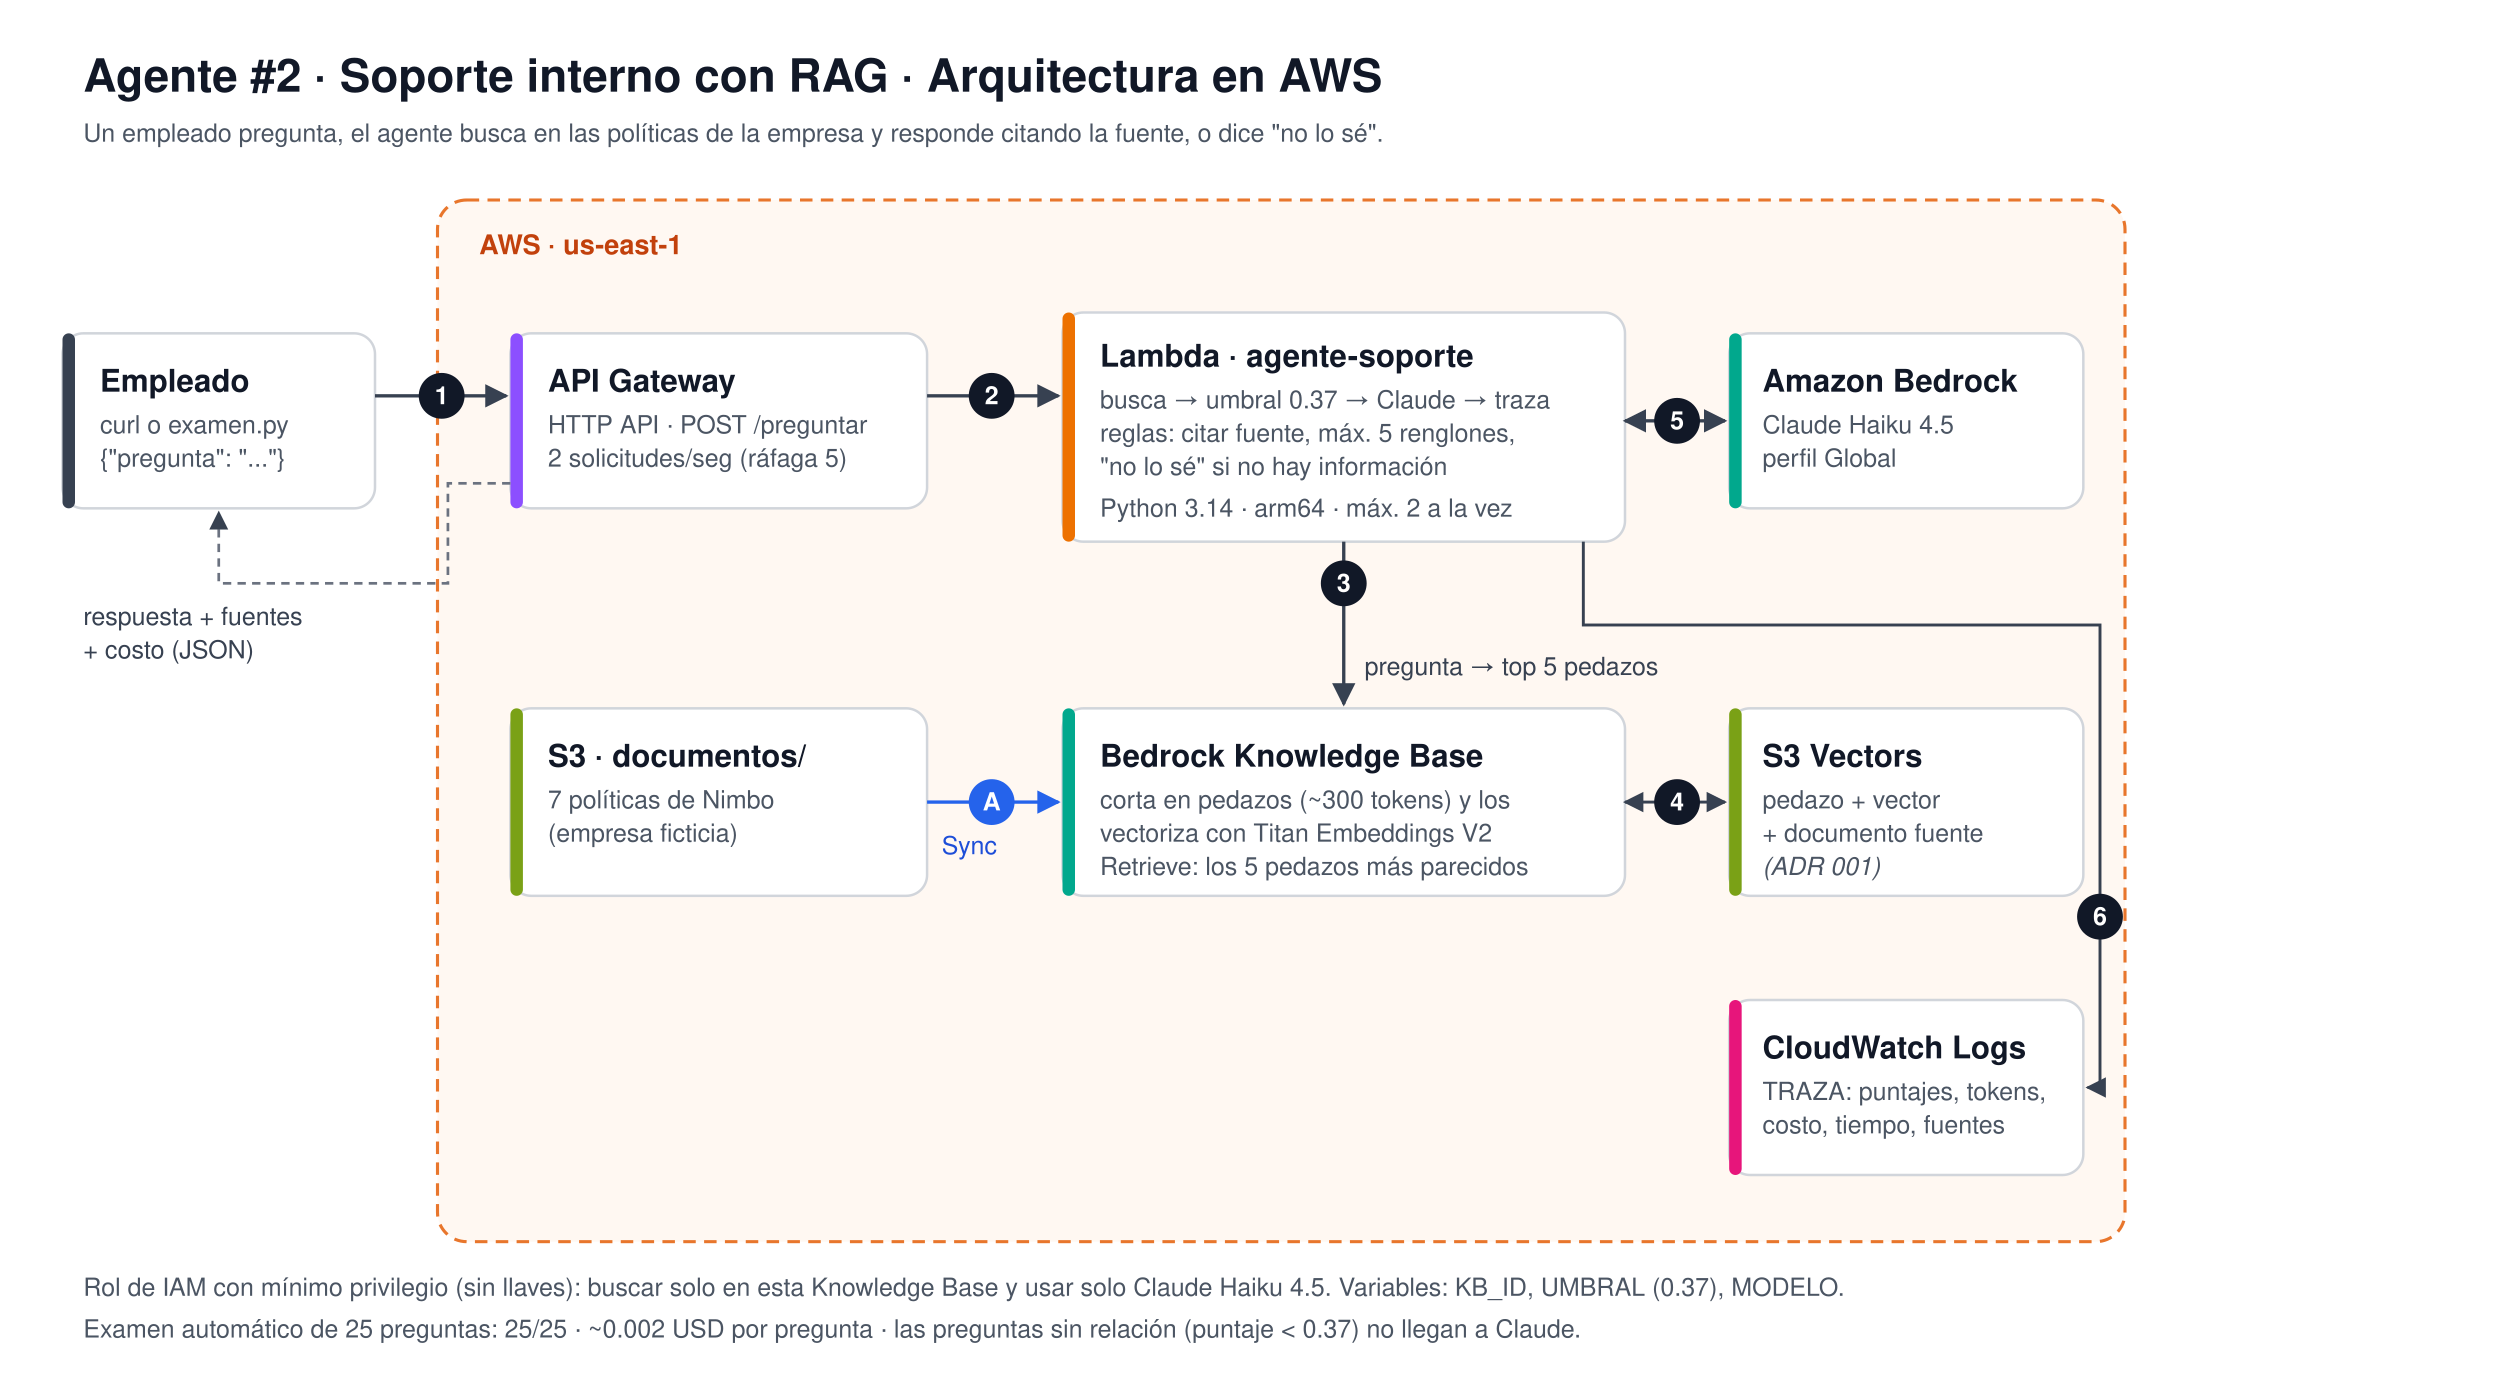
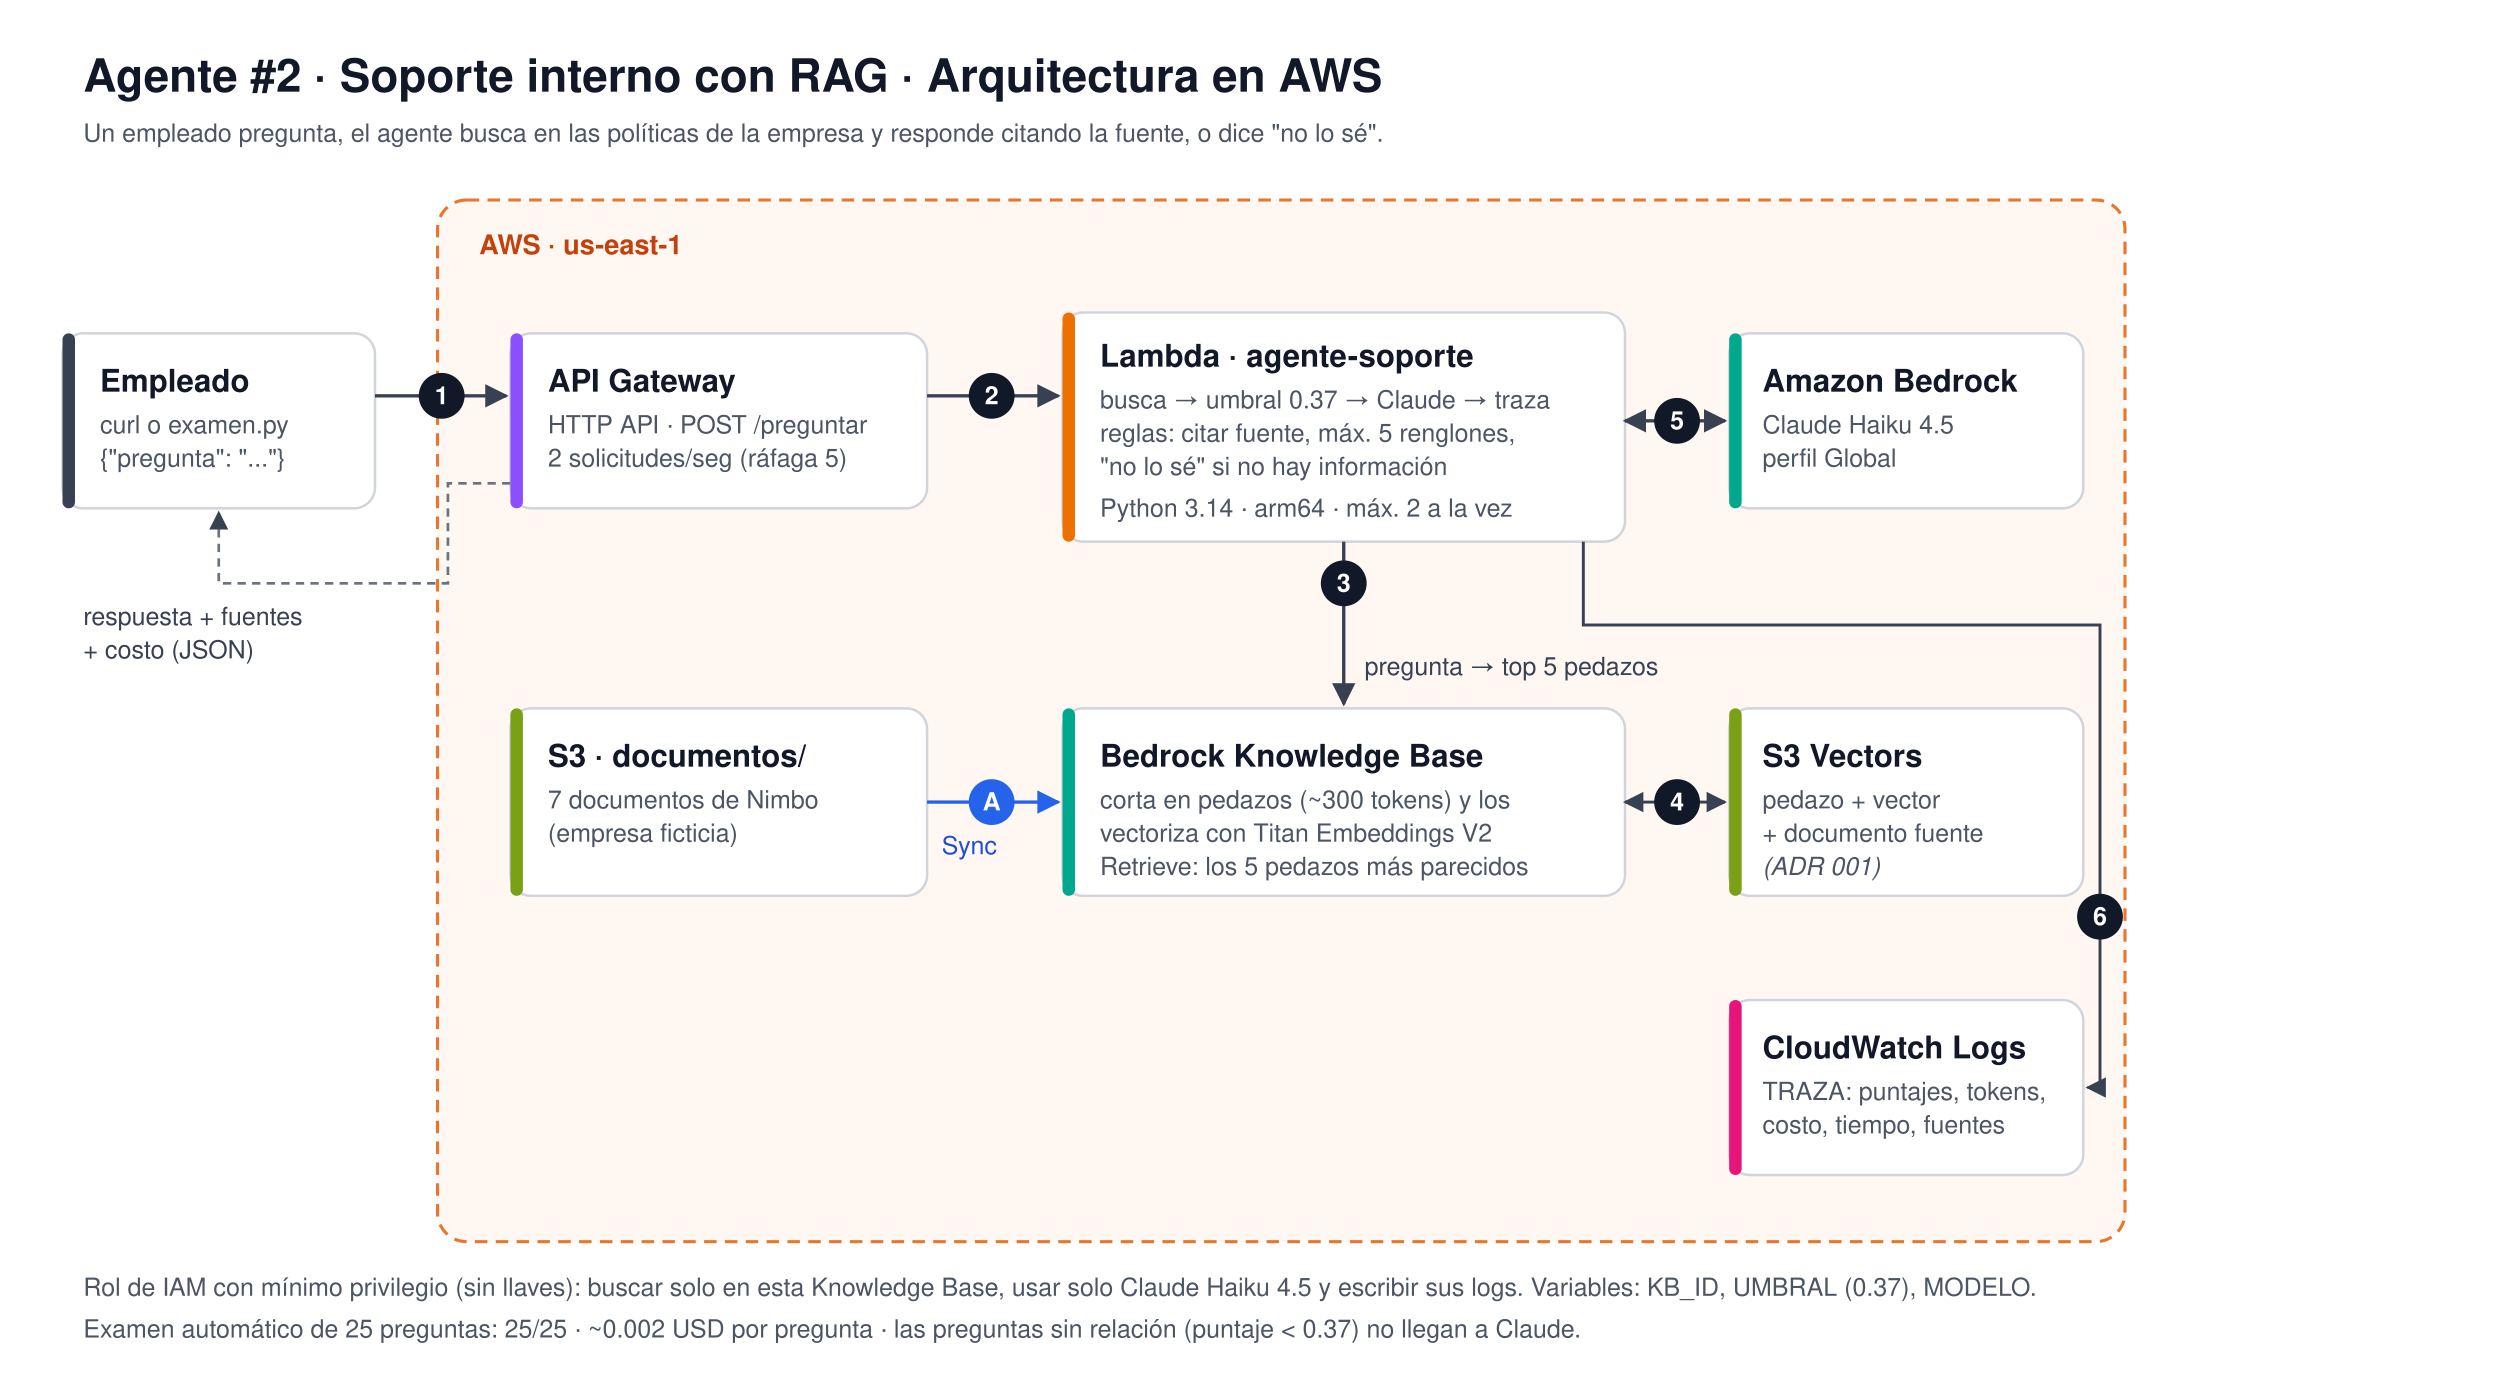
<svg xmlns="http://www.w3.org/2000/svg" width="1200" height="660" viewBox="0 0 1200 660" font-family="-apple-system, 'Segoe UI', Helvetica, Arial, sans-serif">
  <defs>
    <marker id="f" viewBox="0 0 10 10" refX="9" refY="5" markerWidth="7" markerHeight="7" orient="auto-start-reverse">
      <path d="M0,0 L10,5 L0,10 z" fill="#374151" />
    </marker>
    <marker id="fa" viewBox="0 0 10 10" refX="9" refY="5" markerWidth="7" markerHeight="7" orient="auto-start-reverse">
      <path d="M0,0 L10,5 L0,10 z" fill="#2563EB" />
    </marker>
    <style>
      .t{font-size:15px;font-weight:700;fill:#111827}
      .s{font-size:12px;fill:#4B5563}
      .l{font-size:12px;fill:#374151}
      .la{font-size:12px;fill:#1D4ED8}
      .n{font-size:12px;font-weight:700;fill:#fff}
      .box{fill:#fff;stroke:#D1D5DB;stroke-width:1.2}
    </style>
  </defs>
  <rect width="1200" height="660" fill="#FFFFFF" />
  <text x="40" y="44" font-size="22" font-weight="700" fill="#111827">Agente #2 · Soporte interno con RAG · Arquitectura en AWS</text>
  <text x="40" y="68" class="s">Un empleado pregunta, el agente busca en las políticas de la empresa y responde citando la fuente, o dice "no lo sé".</text>
  <rect x="210" y="96" width="810" height="500" rx="14" fill="#FFF8F2" stroke="#E8762C" stroke-width="1.5" stroke-dasharray="6 4" />
  <text x="230" y="122" font-size="13" font-weight="700" fill="#C2410C">AWS · us-east-1</text>
  <rect x="30" y="160" width="150" height="84" rx="10" class="box" />
  <rect x="30" y="160" width="6" height="84" rx="3" fill="#374151" />
  <text x="48" y="188" class="t">Empleado</text>
  <text x="48" y="208" class="s">curl o examen.py</text>
  <text x="48" y="224" class="s">{"pregunta": "..."}</text>
  <rect x="245" y="160" width="200" height="84" rx="10" class="box" />
  <rect x="245" y="160" width="6" height="84" rx="3" fill="#8C4FFF" />
  <text x="263" y="188" class="t">API Gateway</text>
  <text x="263" y="208" class="s">HTTP API · POST /preguntar</text>
  <text x="263" y="224" class="s">2 solicitudes/seg (ráfaga 5)</text>
  <rect x="510" y="150" width="270" height="110" rx="10" class="box" />
  <rect x="510" y="150" width="6" height="110" rx="3" fill="#ED7100" />
  <text x="528" y="176" class="t">Lambda · agente-soporte</text>
  <text x="528" y="196" class="s">busca → umbral 0.37 → Claude → traza</text>
  <text x="528" y="212" class="s">reglas: citar fuente, máx. 5 renglones,</text>
  <text x="528" y="228" class="s">"no lo sé" si no hay información</text>
  <text x="528" y="248" class="s">Python 3.14 · arm64 · máx. 2 a la vez</text>
  <rect x="830" y="160" width="170" height="84" rx="10" class="box" />
  <rect x="830" y="160" width="6" height="84" rx="3" fill="#01A88D" />
  <text x="846" y="188" class="t">Amazon Bedrock</text>
  <text x="846" y="208" class="s">Claude Haiku 4.5</text>
  <text x="846" y="224" class="s">perfil Global</text>
  <rect x="245" y="340" width="200" height="90" rx="10" class="box" />
  <rect x="245" y="340" width="6" height="90" rx="3" fill="#7AA116" />
  <text x="263" y="368" class="t">S3 · documentos/</text>
-   <text x="263" y="388" class="s">7 políticas de Nimbo</text>
+   <text x="263" y="388" class="s">7 documentos de Nimbo</text>
  <text x="263" y="404" class="s">(empresa ficticia)</text>
  <rect x="510" y="340" width="270" height="90" rx="10" class="box" />
  <rect x="510" y="340" width="6" height="90" rx="3" fill="#01A88D" />
  <text x="528" y="368" class="t">Bedrock Knowledge Base</text>
  <text x="528" y="388" class="s">corta en pedazos (~300 tokens) y los</text>
  <text x="528" y="404" class="s">vectoriza con Titan Embeddings V2</text>
  <text x="528" y="420" class="s">Retrieve: los 5 pedazos más parecidos</text>
  <rect x="830" y="340" width="170" height="90" rx="10" class="box" stroke="#7AA116" stroke-width="2" />
  <rect x="830" y="340" width="6" height="90" rx="3" fill="#7AA116" />
  <text x="846" y="368" class="t">S3 Vectors</text>
  <text x="846" y="388" class="s">pedazo + vector</text>
  <text x="846" y="404" class="s">+ documento fuente</text>
  <text x="846" y="420" class="s" font-style="italic">(ADR 001)</text>
  <rect x="830" y="480" width="170" height="84" rx="10" class="box" />
  <rect x="830" y="480" width="6" height="84" rx="3" fill="#E7157B" />
  <text x="846" y="508" class="t">CloudWatch Logs</text>
  <text x="846" y="528" class="s">TRAZA: puntajes, tokens,</text>
  <text x="846" y="544" class="s">costo, tiempo, fuentes</text>
  <line x1="180" y1="190" x2="243" y2="190" stroke="#374151" stroke-width="1.6" marker-end="url(#f)" />
  <line x1="445" y1="190" x2="508" y2="190" stroke="#374151" stroke-width="1.6" marker-end="url(#f)" />
  <path d="M245,232 L215,232 L215,280 L105,280 L105,246" fill="none" stroke="#6B7280" stroke-width="1.3" stroke-dasharray="4 3" marker-end="url(#f)" />
  <text x="40" y="300" class="l">respuesta + fuentes</text>
  <text x="40" y="316" class="l">+ costo (JSON)</text>
  <line x1="645" y1="260" x2="645" y2="338" stroke="#374151" stroke-width="1.6" marker-end="url(#f)" />
  <text x="655" y="324" class="l">pregunta → top 5 pedazos</text>
  <line x1="780" y1="385" x2="828" y2="385" stroke="#374151" stroke-width="1.4" marker-start="url(#f)" marker-end="url(#f)" />
  <line x1="780" y1="202" x2="828" y2="202" stroke="#374151" stroke-width="1.6" marker-start="url(#f)" marker-end="url(#f)" />
  <path d="M760,260 L760,300 L1008,300 L1008,522 L1002,522" fill="none" stroke="#374151" stroke-width="1.4" marker-end="url(#f)" />
  <line x1="445" y1="385" x2="508" y2="385" stroke="#2563EB" stroke-width="1.6" marker-end="url(#fa)" />
  <text x="452" y="410" class="la">Sync</text>
  <g>
    <circle cx="212" cy="190" r="11" fill="#111827" />
    <text x="212" y="194" class="n" text-anchor="middle">1</text>
    <circle cx="476" cy="190" r="11" fill="#111827" />
    <text x="476" y="194" class="n" text-anchor="middle">2</text>
    <circle cx="645" cy="280" r="11" fill="#111827" />
    <text x="645" y="284" class="n" text-anchor="middle">3</text>
    <circle cx="805" cy="385" r="11" fill="#111827" />
    <text x="805" y="389" class="n" text-anchor="middle">4</text>
    <circle cx="805" cy="202" r="11" fill="#111827" />
    <text x="805" y="206" class="n" text-anchor="middle">5</text>
    <circle cx="1008" cy="440" r="11" fill="#111827" />
    <text x="1008" y="444" class="n" text-anchor="middle">6</text>
    <circle cx="476" cy="385" r="11" fill="#2563EB" />
    <text x="476" y="389" class="n" text-anchor="middle">A</text>
  </g>
-   <text x="40" y="622" class="s">Rol de IAM con mínimo privilegio (sin llaves): buscar solo en esta Knowledge Base y usar solo Claude Haiku 4.5.  Variables: KB_ID, UMBRAL (0.37), MODELO.</text>
+   <text x="40" y="622" class="s">Rol de IAM con mínimo privilegio (sin llaves): buscar solo en esta Knowledge Base, usar solo Claude Haiku 4.5 y escribir sus logs.  Variables: KB_ID, UMBRAL (0.37), MODELO.</text>
  <text x="40" y="642" class="s">Examen automático de 25 preguntas: 25/25 · ~0.002 USD por pregunta · las preguntas sin relación (puntaje &lt; 0.37) no llegan a Claude.</text>
</svg>
